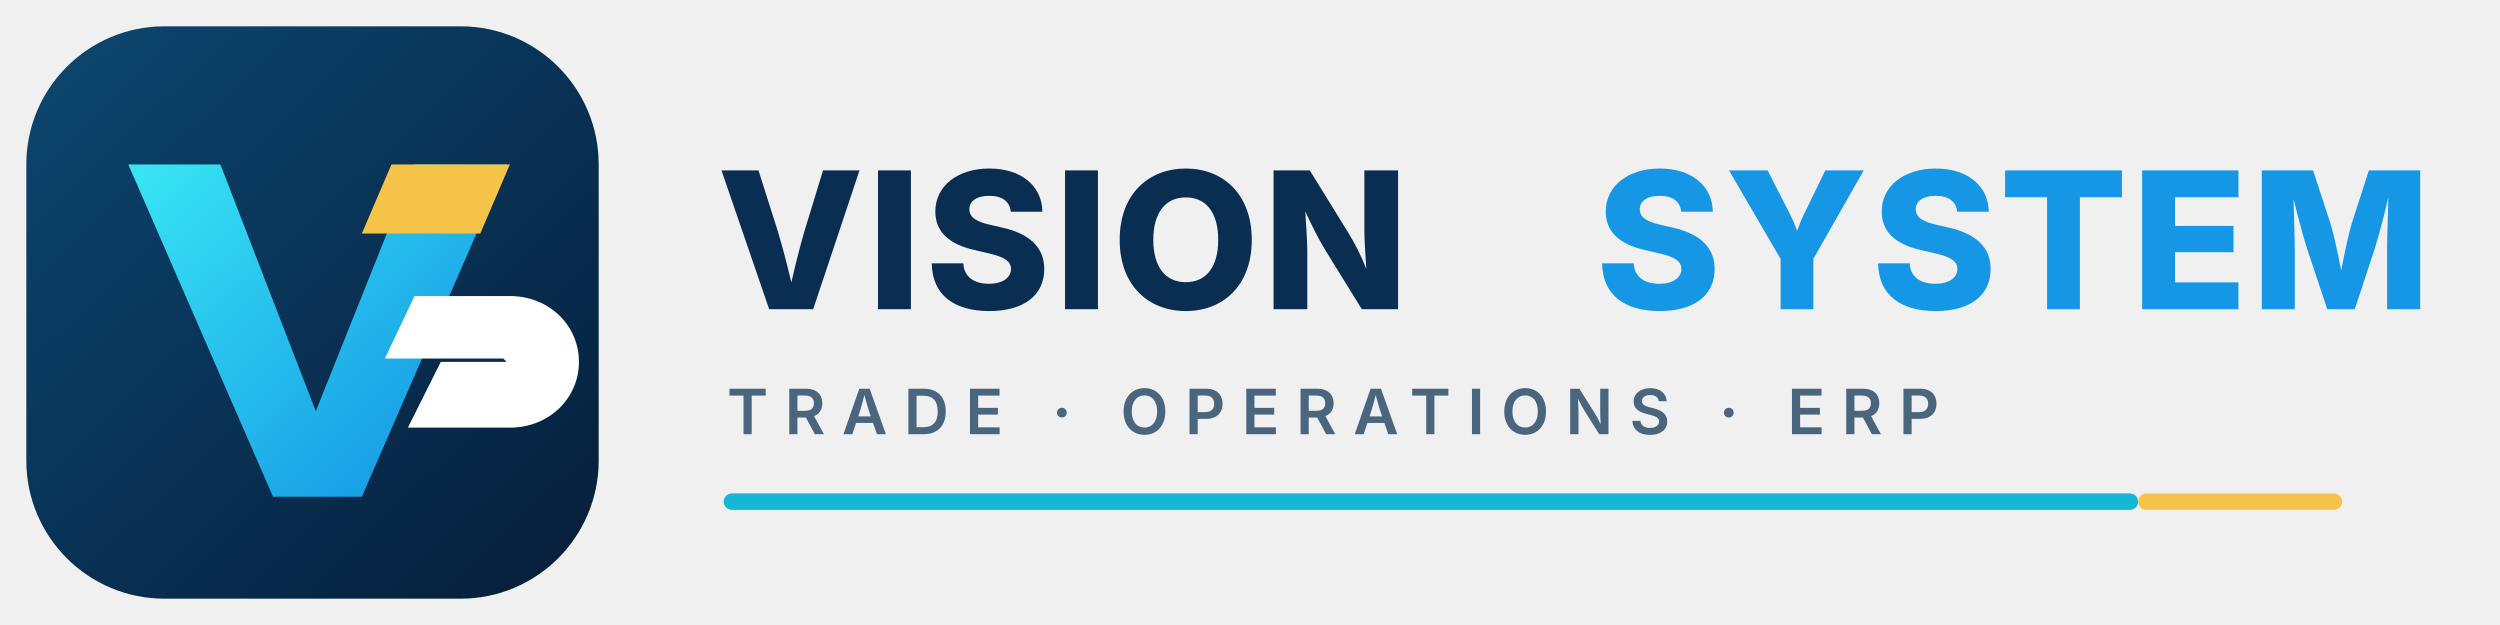
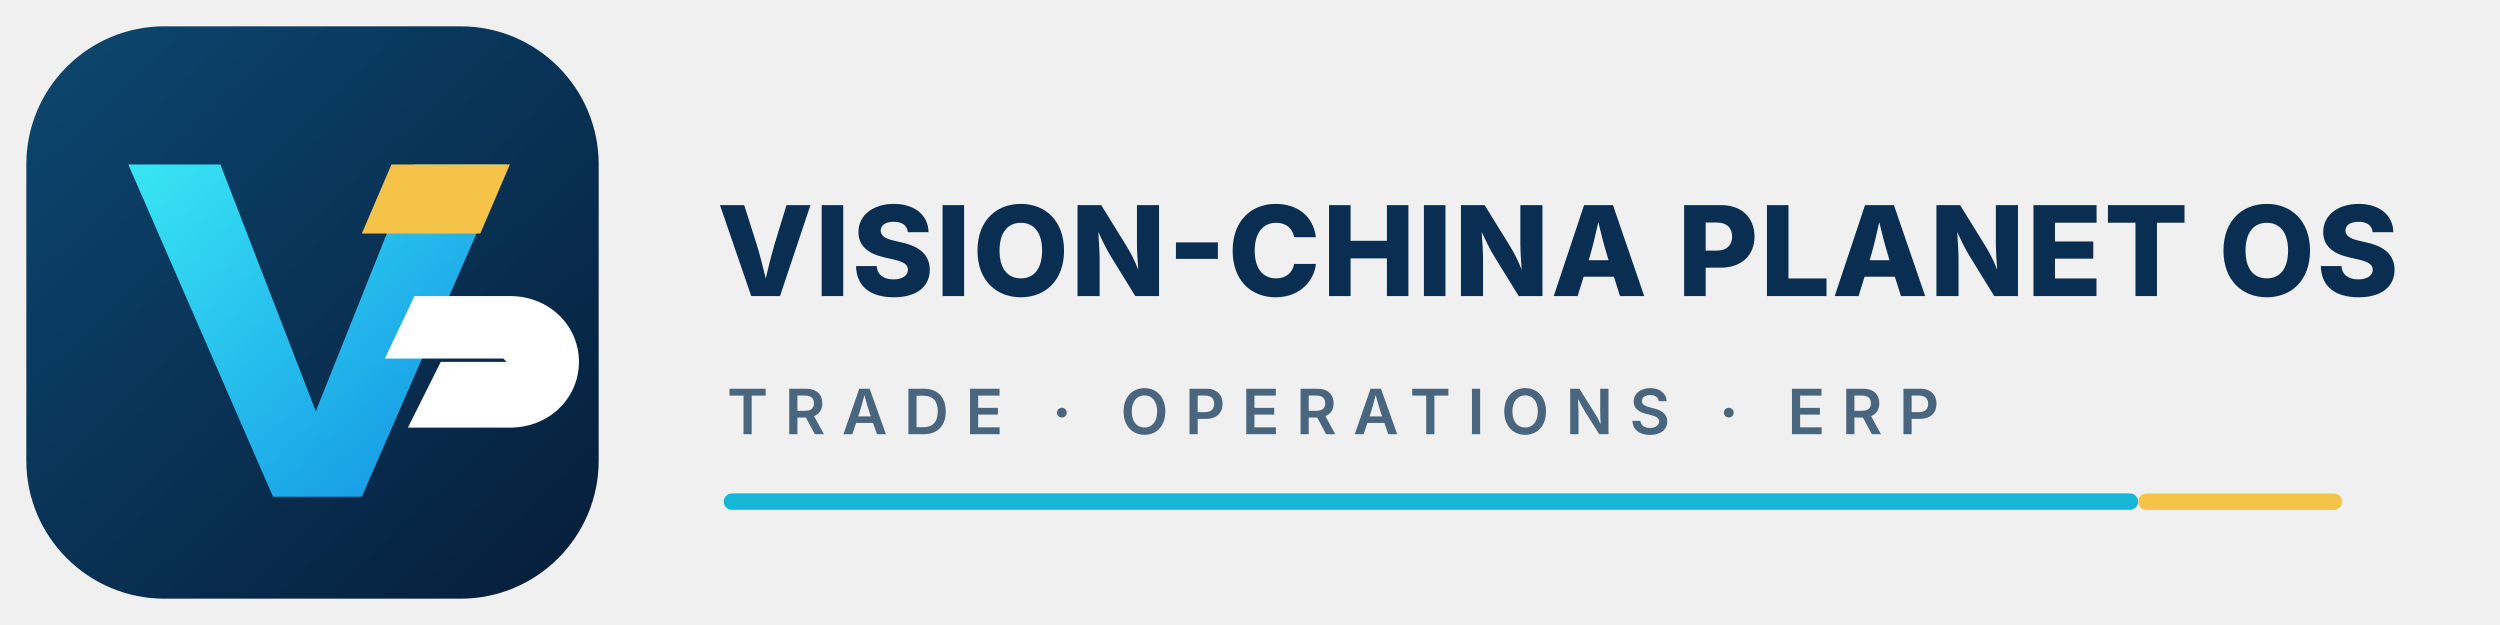
<svg xmlns="http://www.w3.org/2000/svg" viewBox="0 0 760 190" role="img" aria-labelledby="title desc">
  <defs>
    <linearGradient id="bg" x1="12" y1="8" x2="178" y2="182" gradientUnits="userSpaceOnUse">
      <stop stop-color="#0C4770" />
      <stop offset="1" stop-color="#061D3A" />
    </linearGradient>
    <linearGradient id="cyan" x1="42" y1="45" x2="137" y2="143" gradientUnits="userSpaceOnUse">
      <stop stop-color="#39E7F4" />
      <stop offset="1" stop-color="#1597E5" />
    </linearGradient>
  </defs>
  <rect x="8" y="8" width="174" height="174" rx="42" fill="url(#bg)" />
  <path d="M39 50h28l29 75 30-75h28l-44 101H83L39 50Z" fill="url(#cyan)" />
  <path d="M119 50h36l-9 21h-36l9-21Z" fill="#F5C348" />
  <path d="M126 90h29c12 0 21 9 21 20s-9 20-21 20h-31l10-20h20l-1-1h-36l9-19Z" fill="#FFFFFF" />
-   <text x="218" y="94" fill="#0A2E52" font-family="Inter, Arial, sans-serif" font-size="58" font-weight="800" letter-spacing="1">VISION</text>
-   <text x="485" y="94" fill="#1597E5" font-family="Inter, Arial, sans-serif" font-size="58" font-weight="800" letter-spacing="1">SYSTEM</text>
+   <text x="218" y="90" fill="#0A2E52" font-family="Inter, Arial, sans-serif" font-size="38" font-weight="800" letter-spacing="0.4">VISION-CHINA PLANET OS</text>
  <text x="221" y="132" fill="#4A667F" font-family="Inter, Arial, sans-serif" font-size="19" font-weight="600" letter-spacing="5">TRADE · OPERATIONS · ERP</text>
  <rect x="220" y="150" width="430" height="5" rx="2.5" fill="#16B7D6" />
  <rect x="650" y="150" width="62" height="5" rx="2.5" fill="#F5C348" />
</svg>
